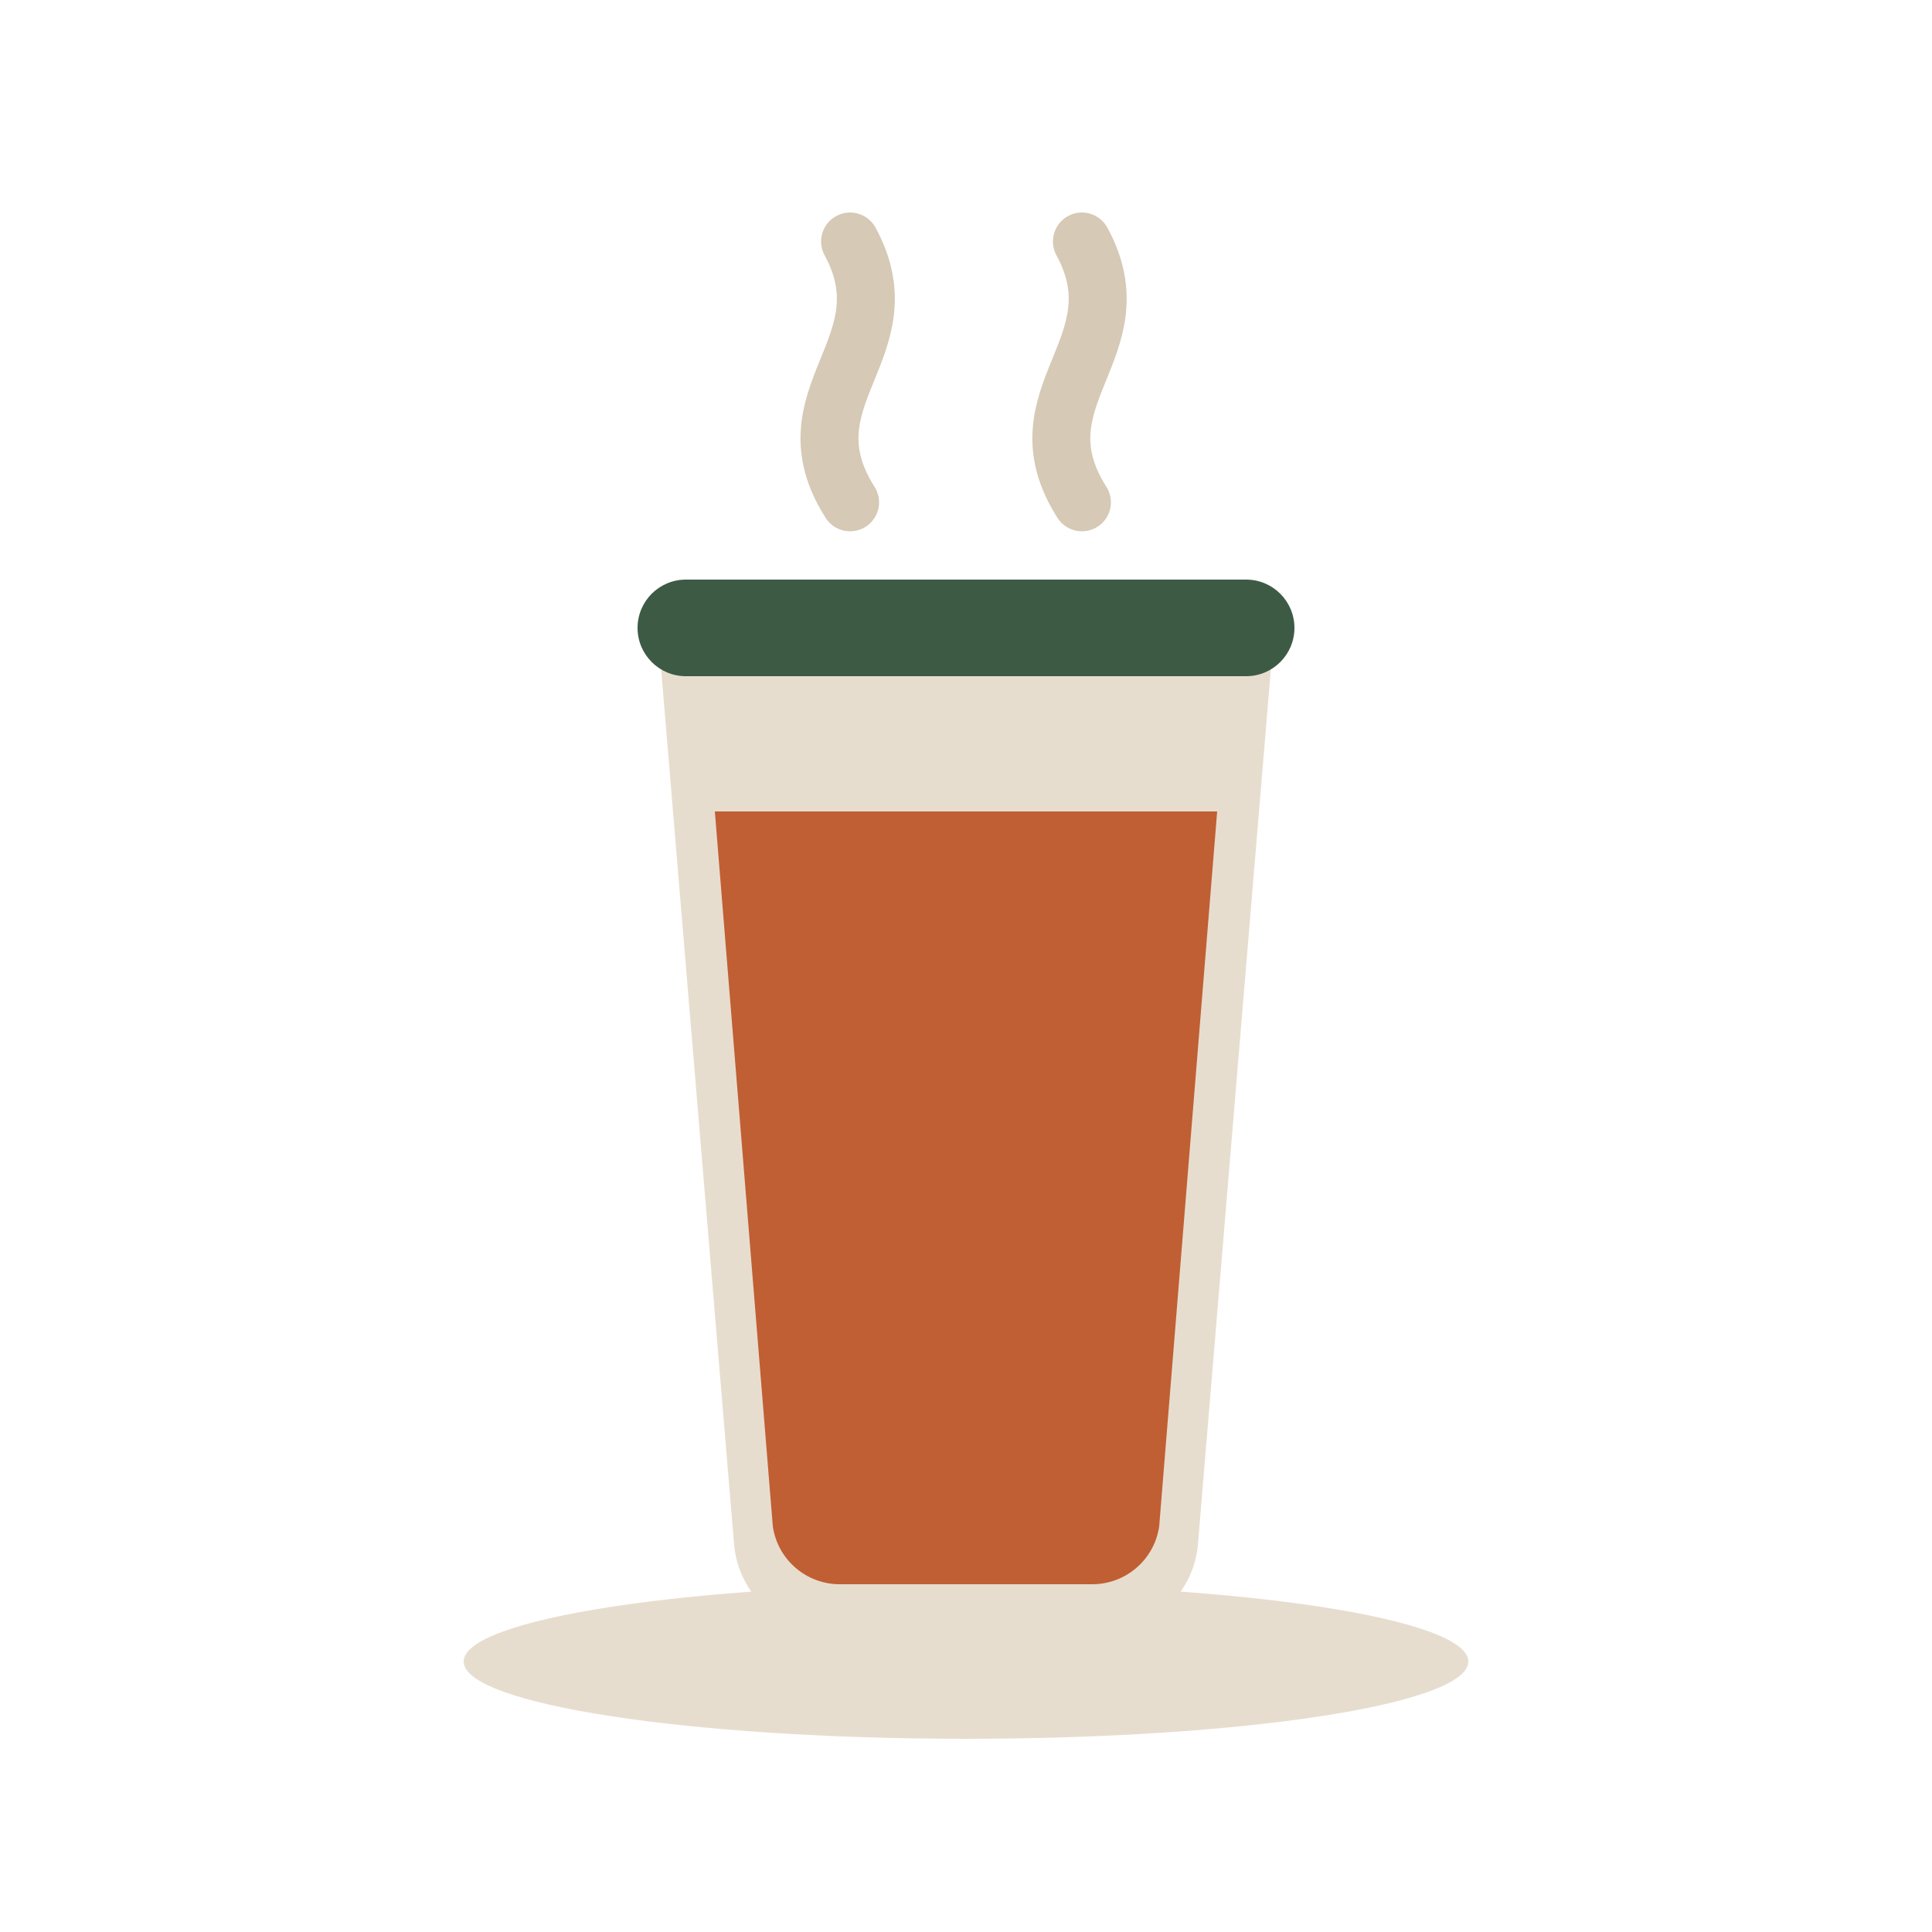
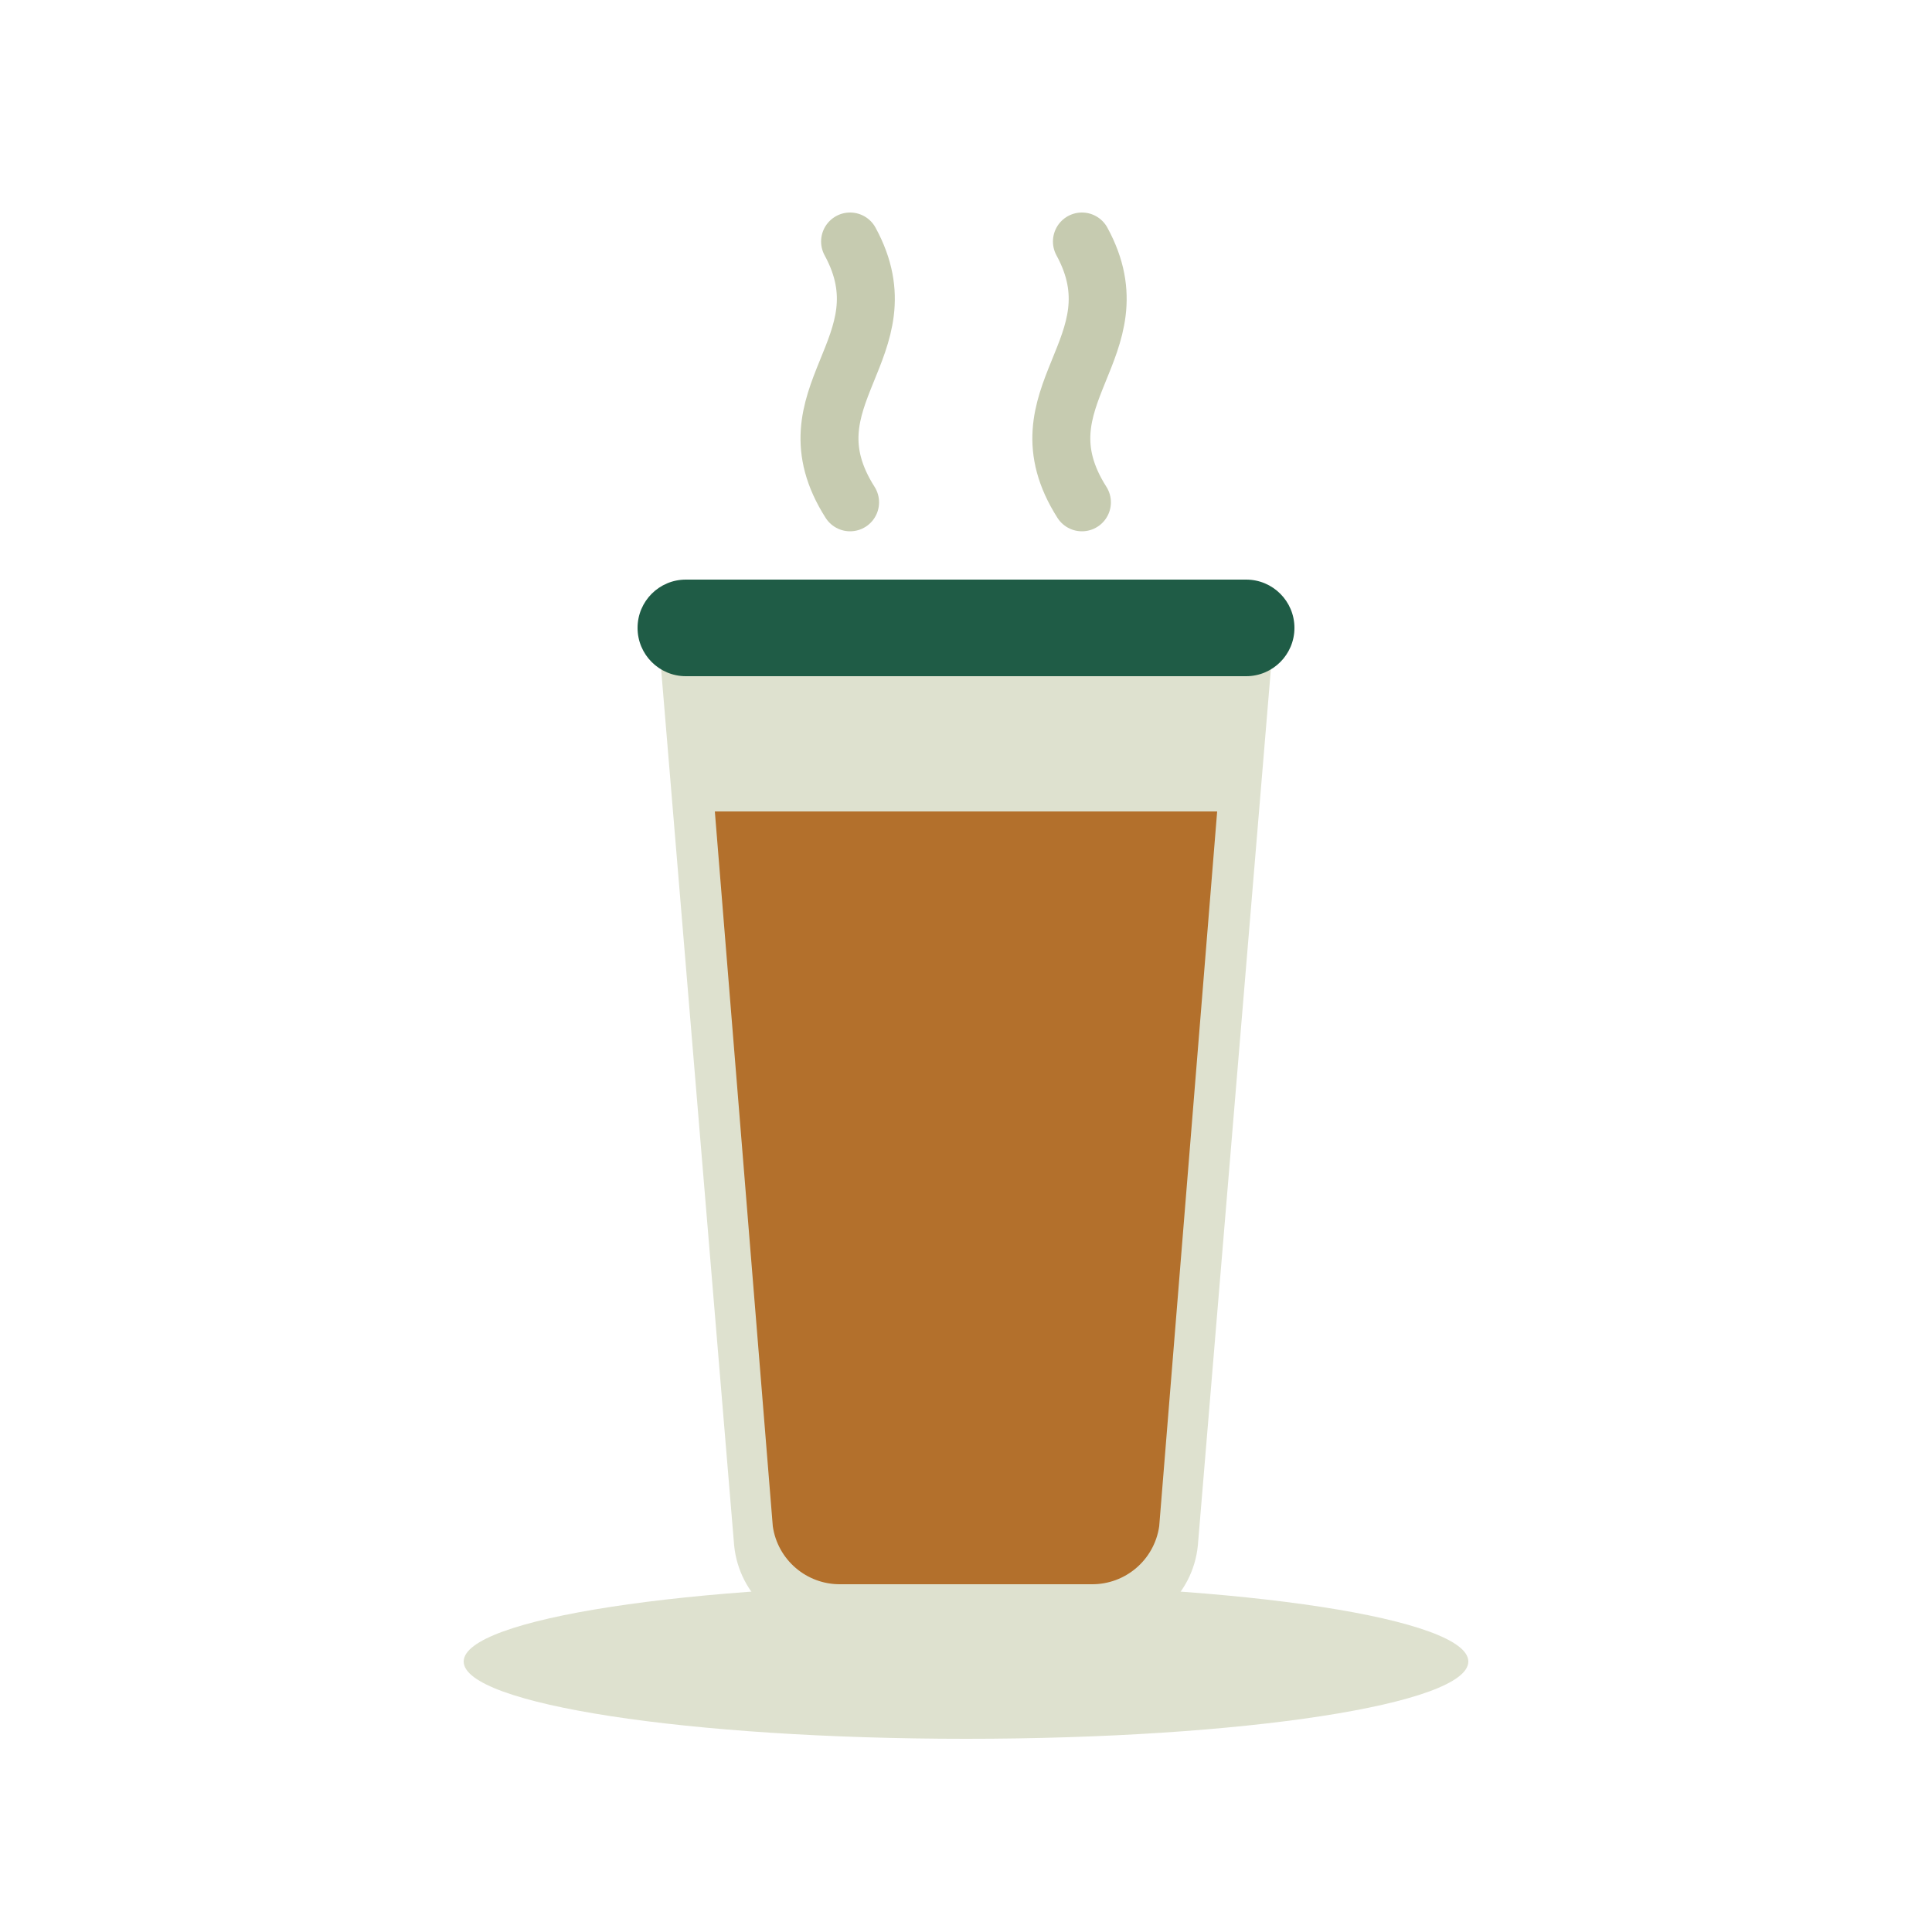
<svg xmlns="http://www.w3.org/2000/svg" viewBox="0 0 200 200">
-   <path d="M88 52 c-7 -11 6 -16 0 -27" fill="none" stroke="#d6c9b6" stroke-width="6" stroke-linecap="round" />
-   <path d="M112 52 c-7 -11 6 -16 0 -27" fill="none" stroke="#d6c9b6" stroke-width="6" stroke-linecap="round" />
-   <ellipse cx="100" cy="172" rx="52" ry="8" fill="#e7ddcf" />
-   <path d="M68 64 h64 l-8 96 a10 10 0 0 1 -10 9 h-28 a10 10 0 0 1 -10 -9 z" fill="#e7ddcf" />
-   <path d="M74 84 h52 l-6 74 a7 7 0 0 1 -7 6 h-26 a7 7 0 0 1 -7 -6 z" fill="#c05f33" />
-   <rect x="66" y="60" width="68" height="10" rx="5" fill="#3d5a45" />
+   <path d="M88 52 c-7 -11 6 -16 0 -27" fill="none" stroke="#c6cbb0" stroke-width="6" stroke-linecap="round" />
+   <path d="M112 52 c-7 -11 6 -16 0 -27" fill="none" stroke="#c6cbb0" stroke-width="6" stroke-linecap="round" />
+   <ellipse cx="100" cy="172" rx="52" ry="8" fill="#dee1cf" />
+   <path d="M68 64 h64 l-8 96 a10 10 0 0 1 -10 9 h-28 a10 10 0 0 1 -10 -9 z" fill="#dee1cf" />
+   <path d="M74 84 h52 l-6 74 a7 7 0 0 1 -7 6 h-26 a7 7 0 0 1 -7 -6 z" fill="#b3702c" />
+   <rect x="66" y="60" width="68" height="10" rx="5" fill="#1f5c46" />
</svg>
